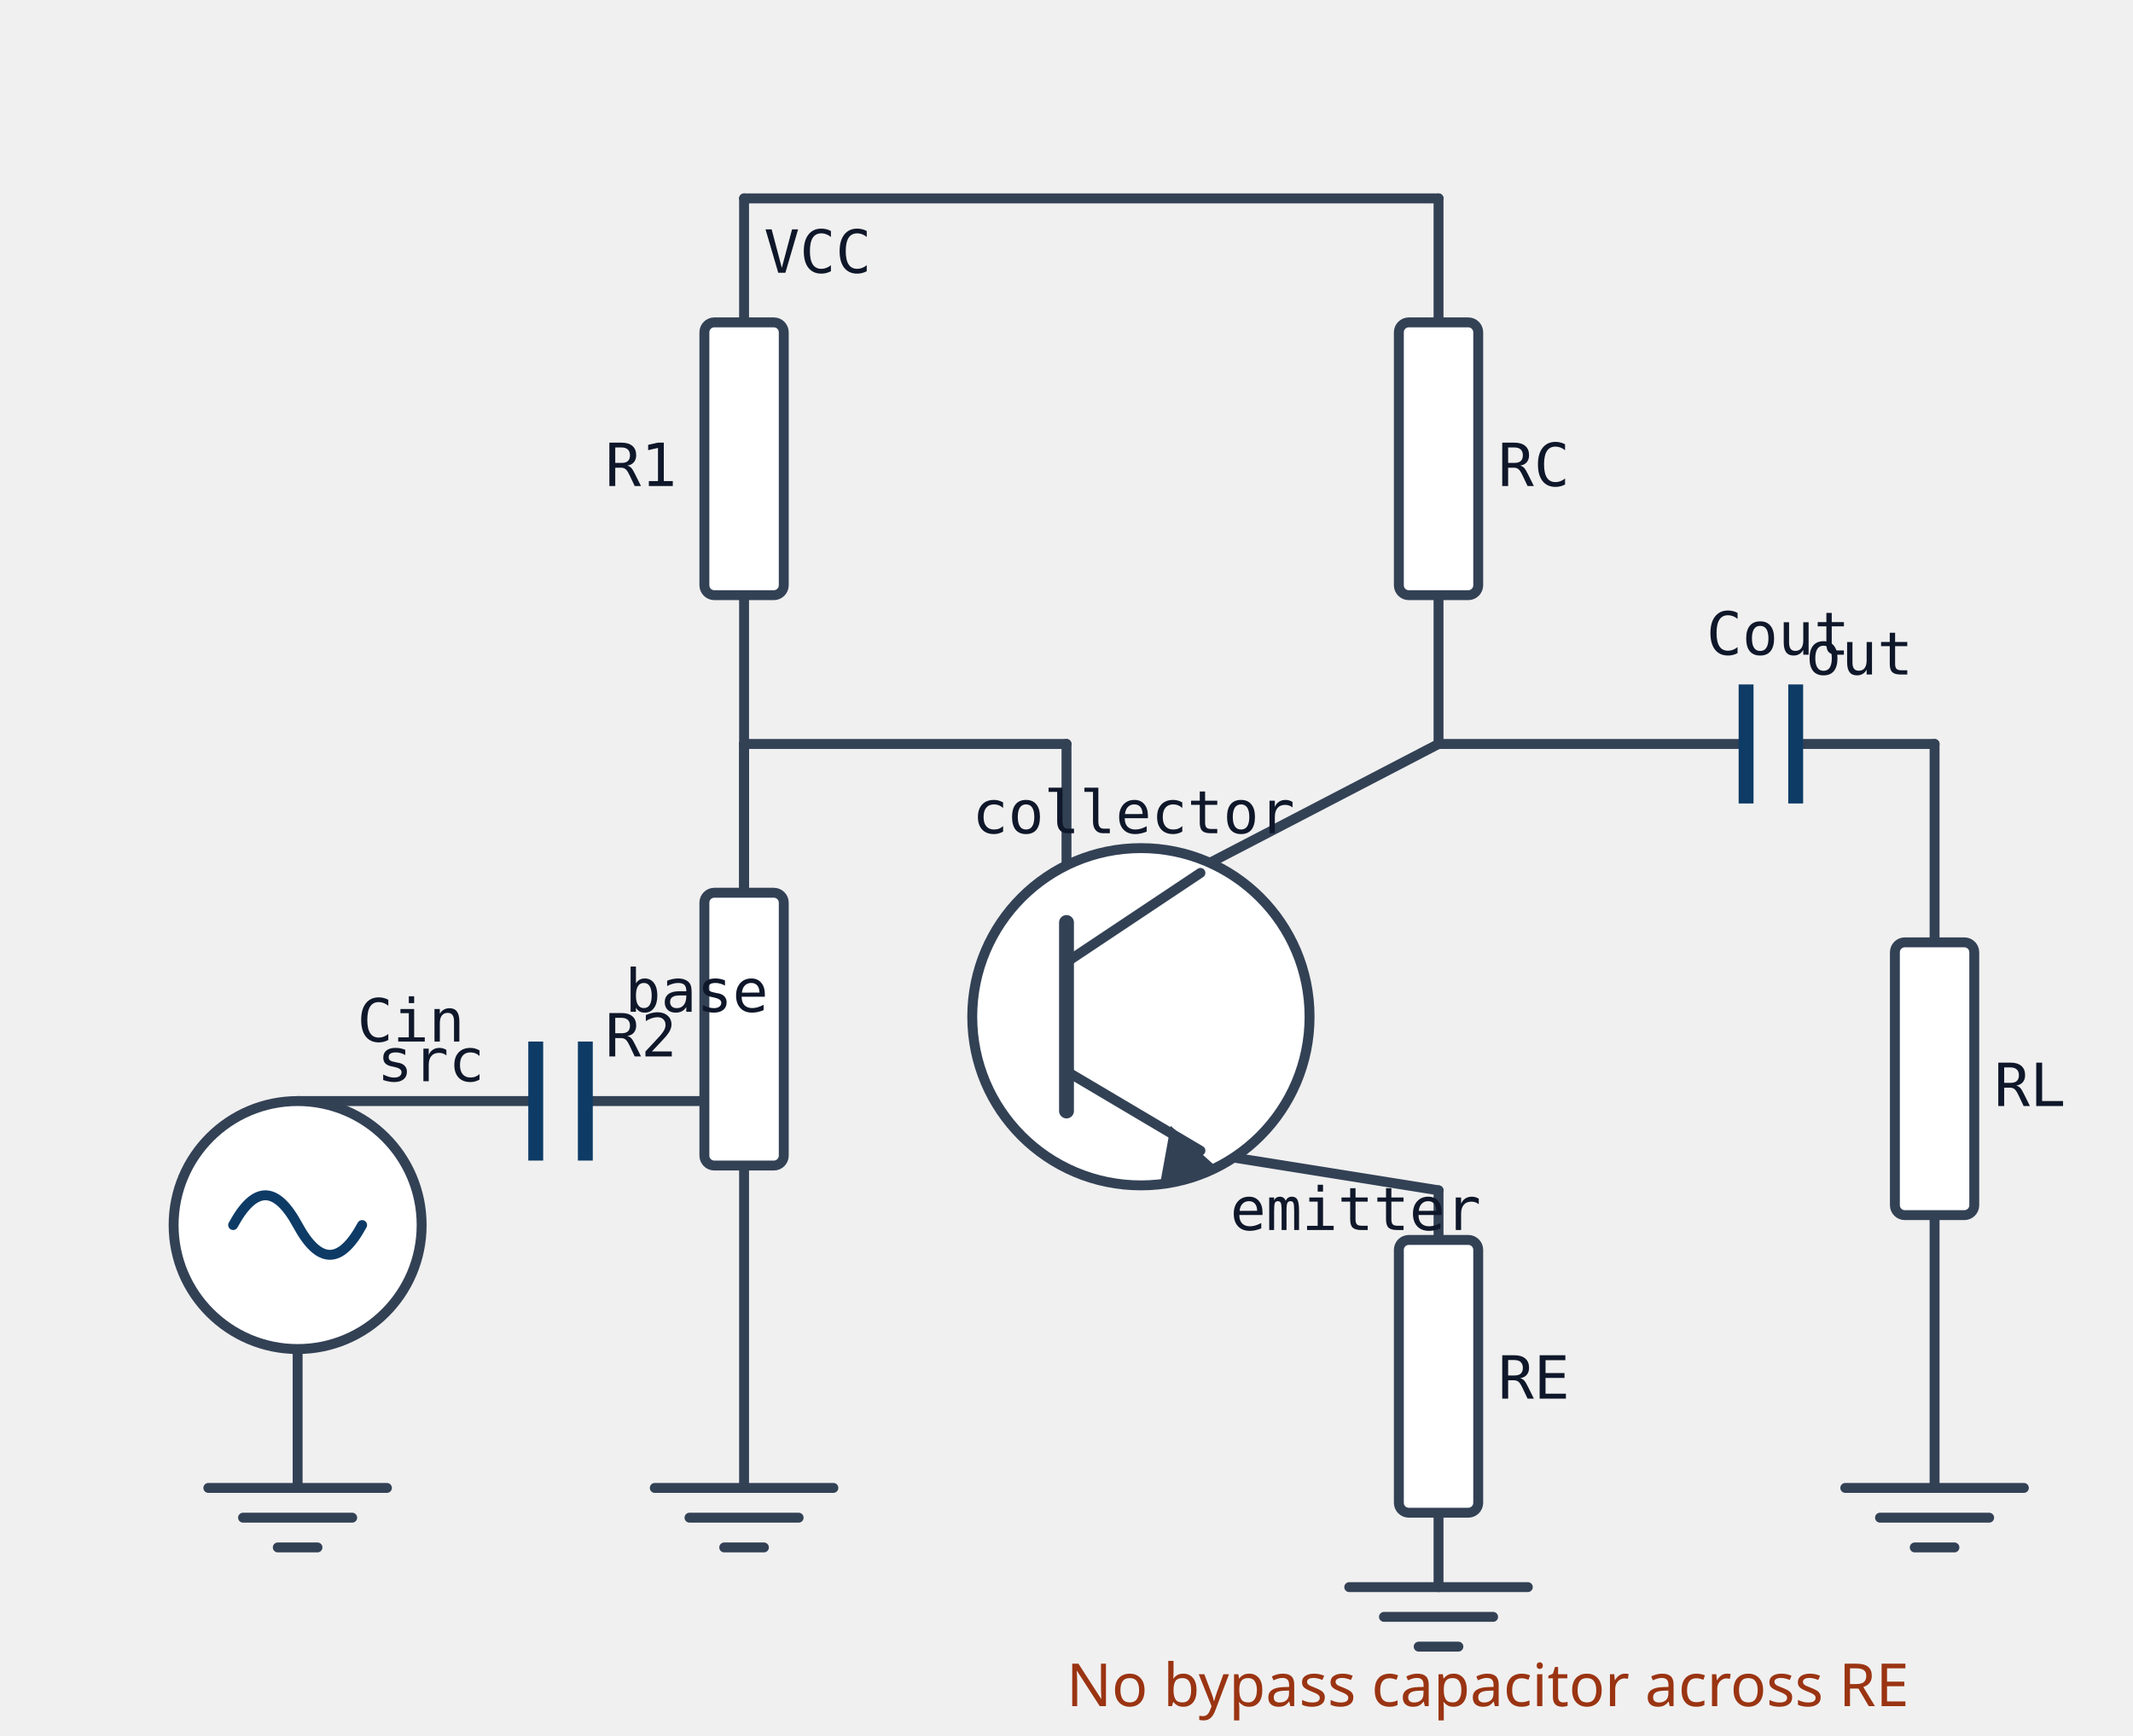
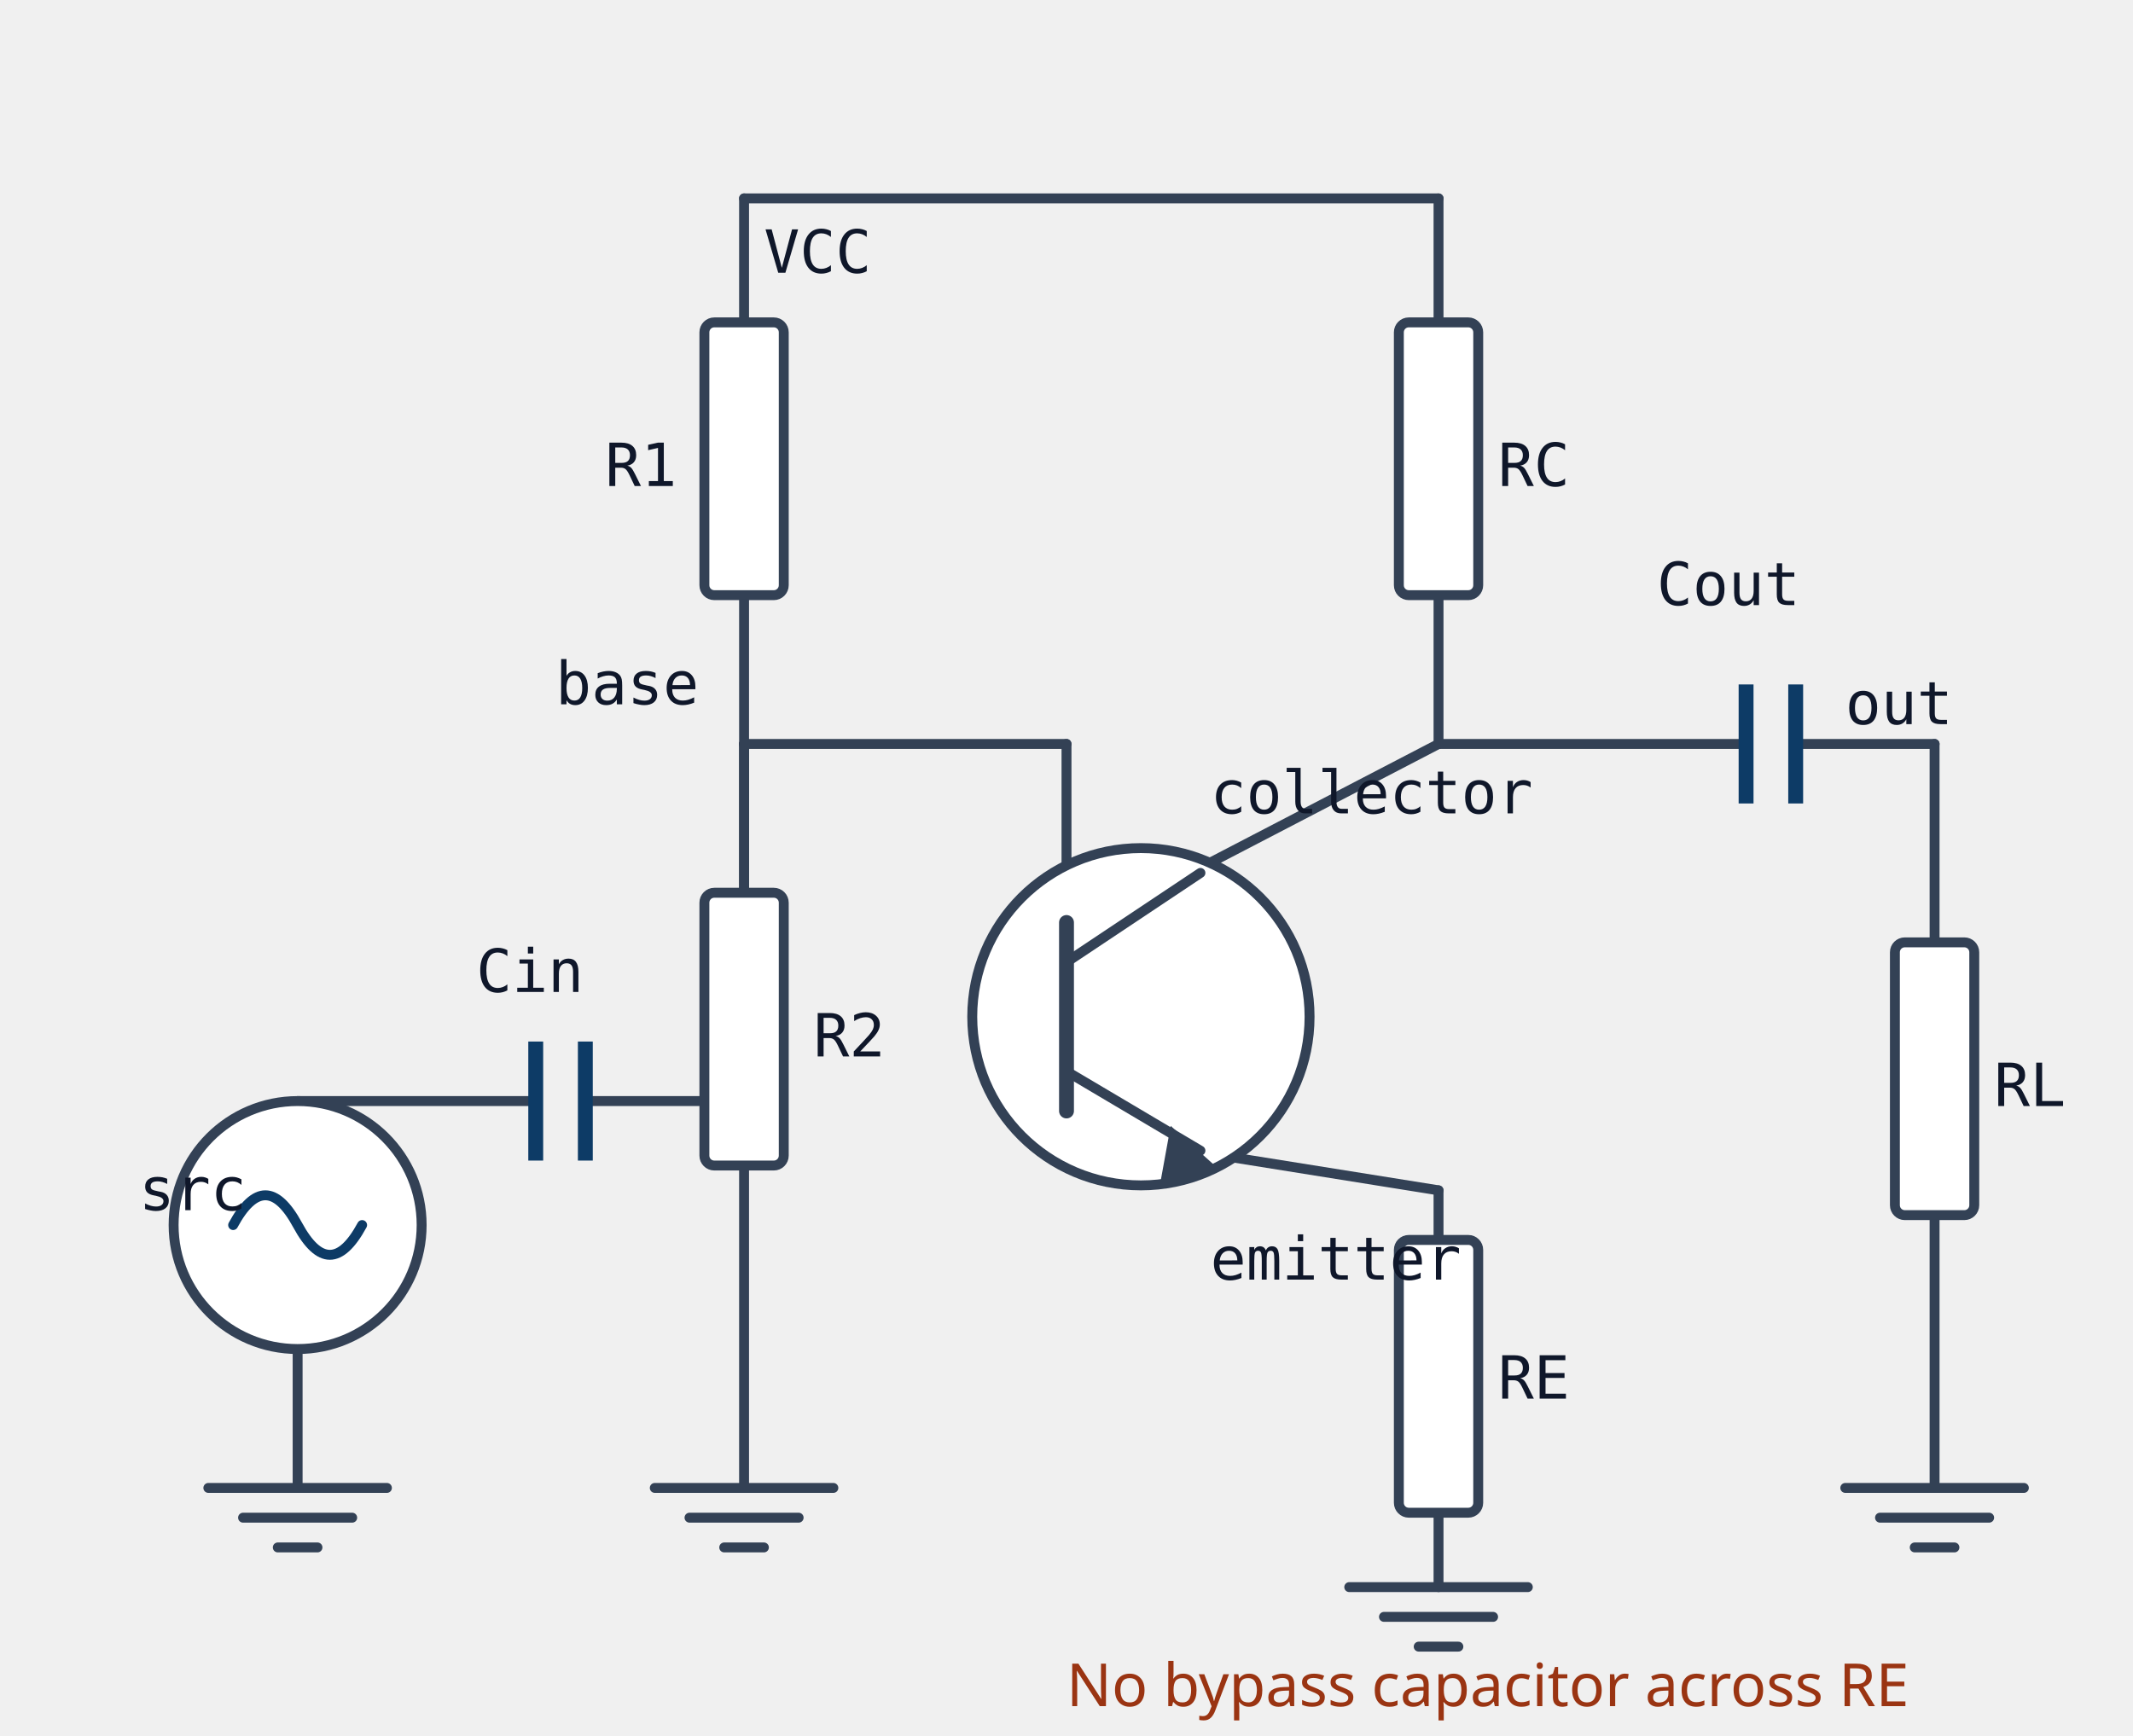
<svg viewBox="0 0 430 350" role="img" aria-label="Common-emitter voltage-divider amplifier with coupling capacitors and no bypass capacitor" class="circuit-svg sim-circuit-svg">
  <g fill="none" stroke="#334155" stroke-width="2" stroke-linecap="round">
    <line x1="150" y1="40" x2="290" y2="40" />
    <line x1="150" y1="40" x2="150" y2="65" />
    <line x1="150" y1="120" x2="150" y2="150" />
    <line x1="150" y1="150" x2="150" y2="180" />
    <line x1="150" y1="235" x2="150" y2="300" />
    <line x1="150" y1="150" x2="215" y2="150" />
    <line x1="215" y1="150" x2="215" y2="186" />
    <line x1="290" y1="40" x2="290" y2="65" />
    <line x1="290" y1="120" x2="290" y2="150" />
    <line x1="290" y1="150" x2="240" y2="176" />
    <line x1="240" y1="232" x2="290" y2="240" />
    <line x1="290" y1="240" x2="290" y2="250" />
    <line x1="290" y1="305" x2="290" y2="320" />
    <line x1="60" y1="222" x2="108" y2="222" />
    <line x1="118" y1="222" x2="150" y2="222" />
    <line x1="150" y1="222" x2="150" y2="150" />
    <line x1="60" y1="272" x2="60" y2="300" />
    <line x1="290" y1="150" x2="352" y2="150" />
    <line x1="362" y1="150" x2="390" y2="150" />
    <line x1="390" y1="150" x2="390" y2="190" />
    <line x1="390" y1="245" x2="390" y2="300" />
    <line x1="132" y1="300" x2="168" y2="300" />
    <line x1="139" y1="306" x2="161" y2="306" />
    <line x1="146" y1="312" x2="154" y2="312" />
    <line x1="42" y1="300" x2="78" y2="300" />
    <line x1="49" y1="306" x2="71" y2="306" />
    <line x1="56" y1="312" x2="64" y2="312" />
    <line x1="272" y1="320" x2="308" y2="320" />
    <line x1="279" y1="326" x2="301" y2="326" />
    <line x1="286" y1="332" x2="294" y2="332" />
    <line x1="372" y1="300" x2="408" y2="300" />
    <line x1="379" y1="306" x2="401" y2="306" />
    <line x1="386" y1="312" x2="394" y2="312" />
    <circle cx="230" cy="205" r="34" fill="#ffffff" />
    <line x1="215" y1="186" x2="215" y2="224" stroke-width="3" />
    <line x1="215" y1="194" x2="242" y2="176" />
    <line x1="215" y1="216" x2="242" y2="232" />
    <path d="M 236 227 L 246 236 L 234 238 Z" fill="#334155" stroke="none" />
    <circle cx="60" cy="247" r="25" fill="#ffffff" />
    <path d="M 47 247 q 6.5 -12 13 0 q 6.5 12 13 0" fill="none" stroke="#0d3b66" stroke-width="2" />
  </g>
  <g fill="#ffffff" stroke="#334155" stroke-width="2">
    <rect x="142" y="65" width="16" height="55" rx="2" />
    <rect x="142" y="180" width="16" height="55" rx="2" />
    <rect x="282" y="65" width="16" height="55" rx="2" />
    <rect x="282" y="250" width="16" height="55" rx="2" />
    <rect x="382" y="190" width="16" height="55" rx="2" />
  </g>
  <g fill="none" stroke="#0d3b66" stroke-width="3">
    <line x1="108" y1="210" x2="108" y2="234" />
    <line x1="118" y1="210" x2="118" y2="234" />
    <line x1="352" y1="138" x2="352" y2="162" />
    <line x1="362" y1="138" x2="362" y2="162" />
  </g>
-   <g fill="#0f172a" font-family="ui-monospace, Consolas, monospace" font-size="12">
+   <g fill="#0f172a" font-family="ui-monospace, Consolas, monospace" font-size="12" class="sim-node-labels">
    <text x="154" y="55">VCC</text>
    <text x="122" y="98">R1</text>
-     <text x="122" y="213">R2</text>
+     <text x="164" y="213">R2</text>
    <text x="302" y="98">RC</text>
    <text x="302" y="282">RE</text>
    <text x="402" y="223">RL</text>
-     <text x="76" y="218">src</text>
-     <text x="126" y="204">base</text>
-     <text x="196" y="168">collector</text>
-     <text x="248" y="248">emitter</text>
-     <text x="364" y="136">out</text>
-     <text x="72" y="210">Cin</text>
-     <text x="344" y="132">Cout</text>
+     <text x="28" y="244">src</text>
+     <text x="112" y="142">base</text>
+     <text x="244" y="164">collector</text>
+     <text x="244" y="258">emitter</text>
+     <text x="372" y="146">out</text>
+     <text x="96" y="200">Cin</text>
+     <text x="334" y="122">Cout</text>
  </g>
  <text x="215" y="344" fill="#9a3412" font-family="system-ui, sans-serif" font-size="12">No bypass capacitor across RE</text>
</svg>
